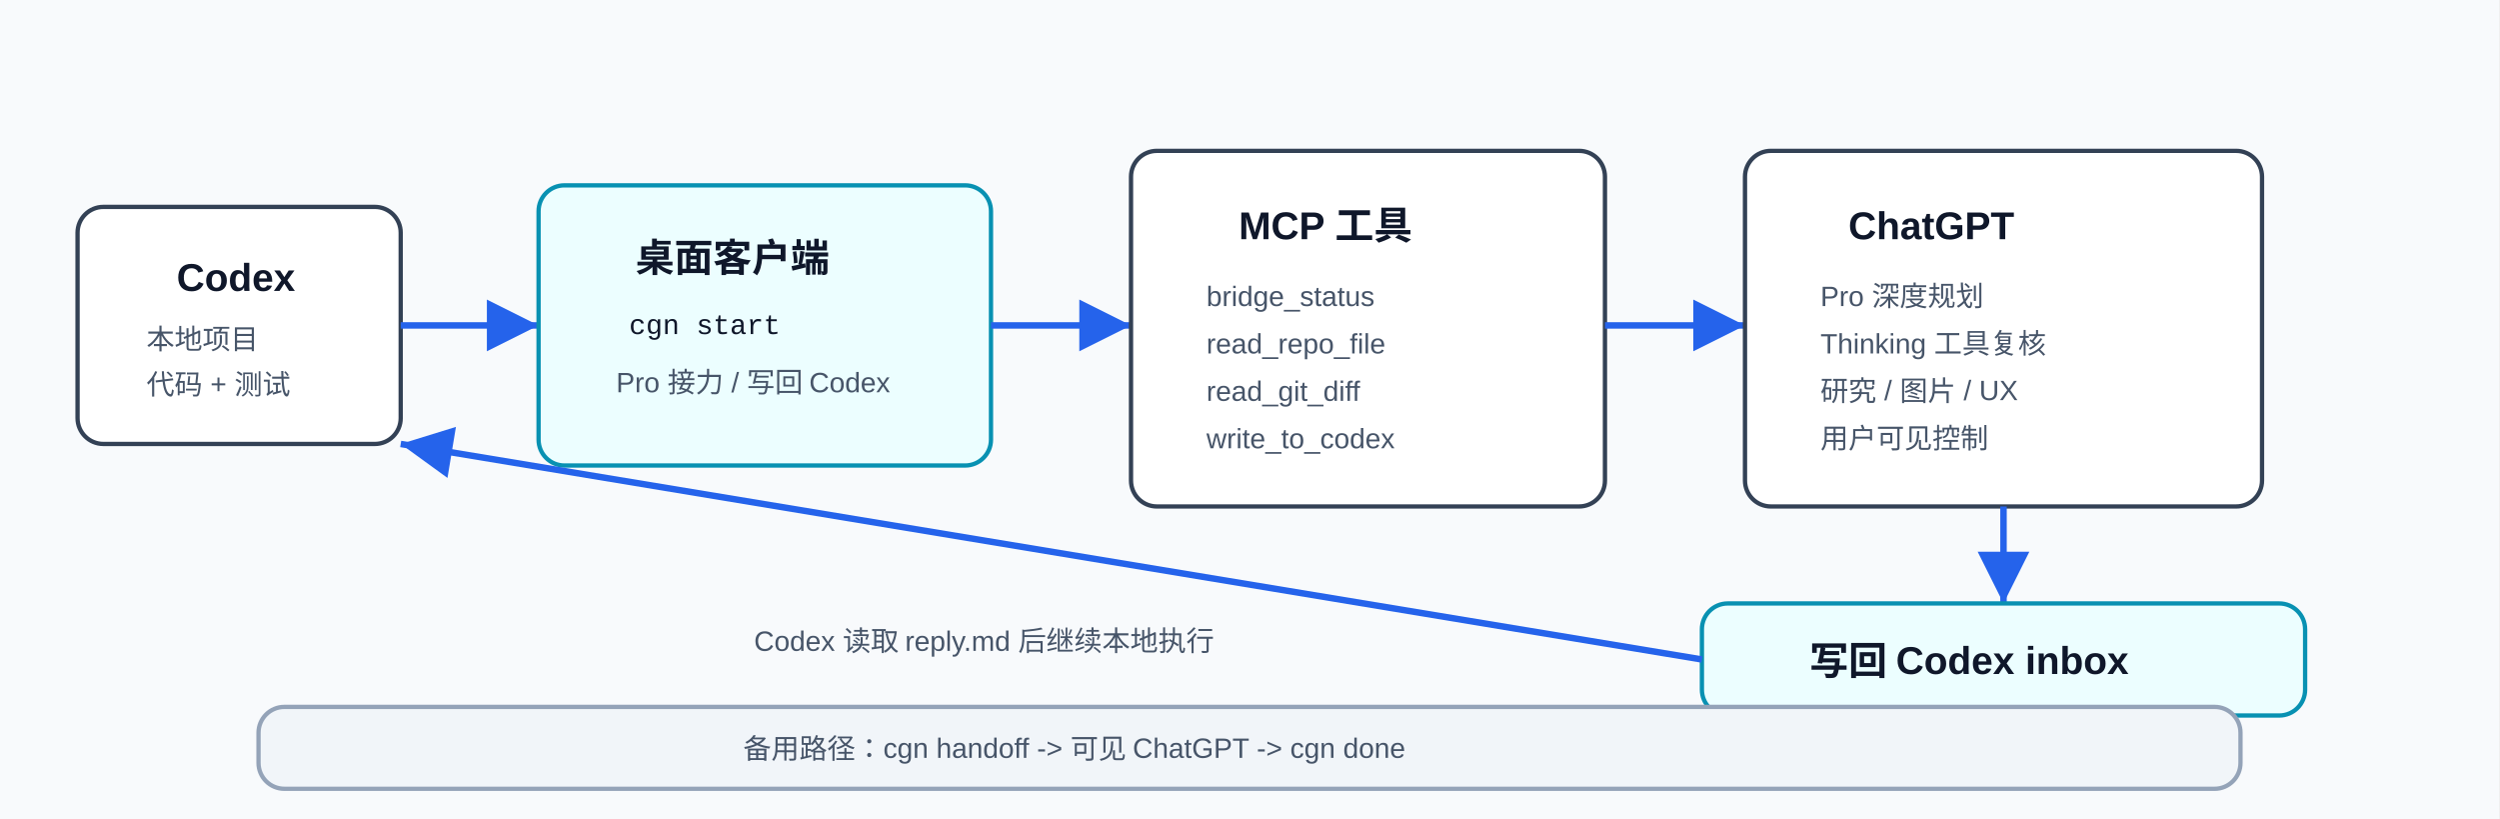
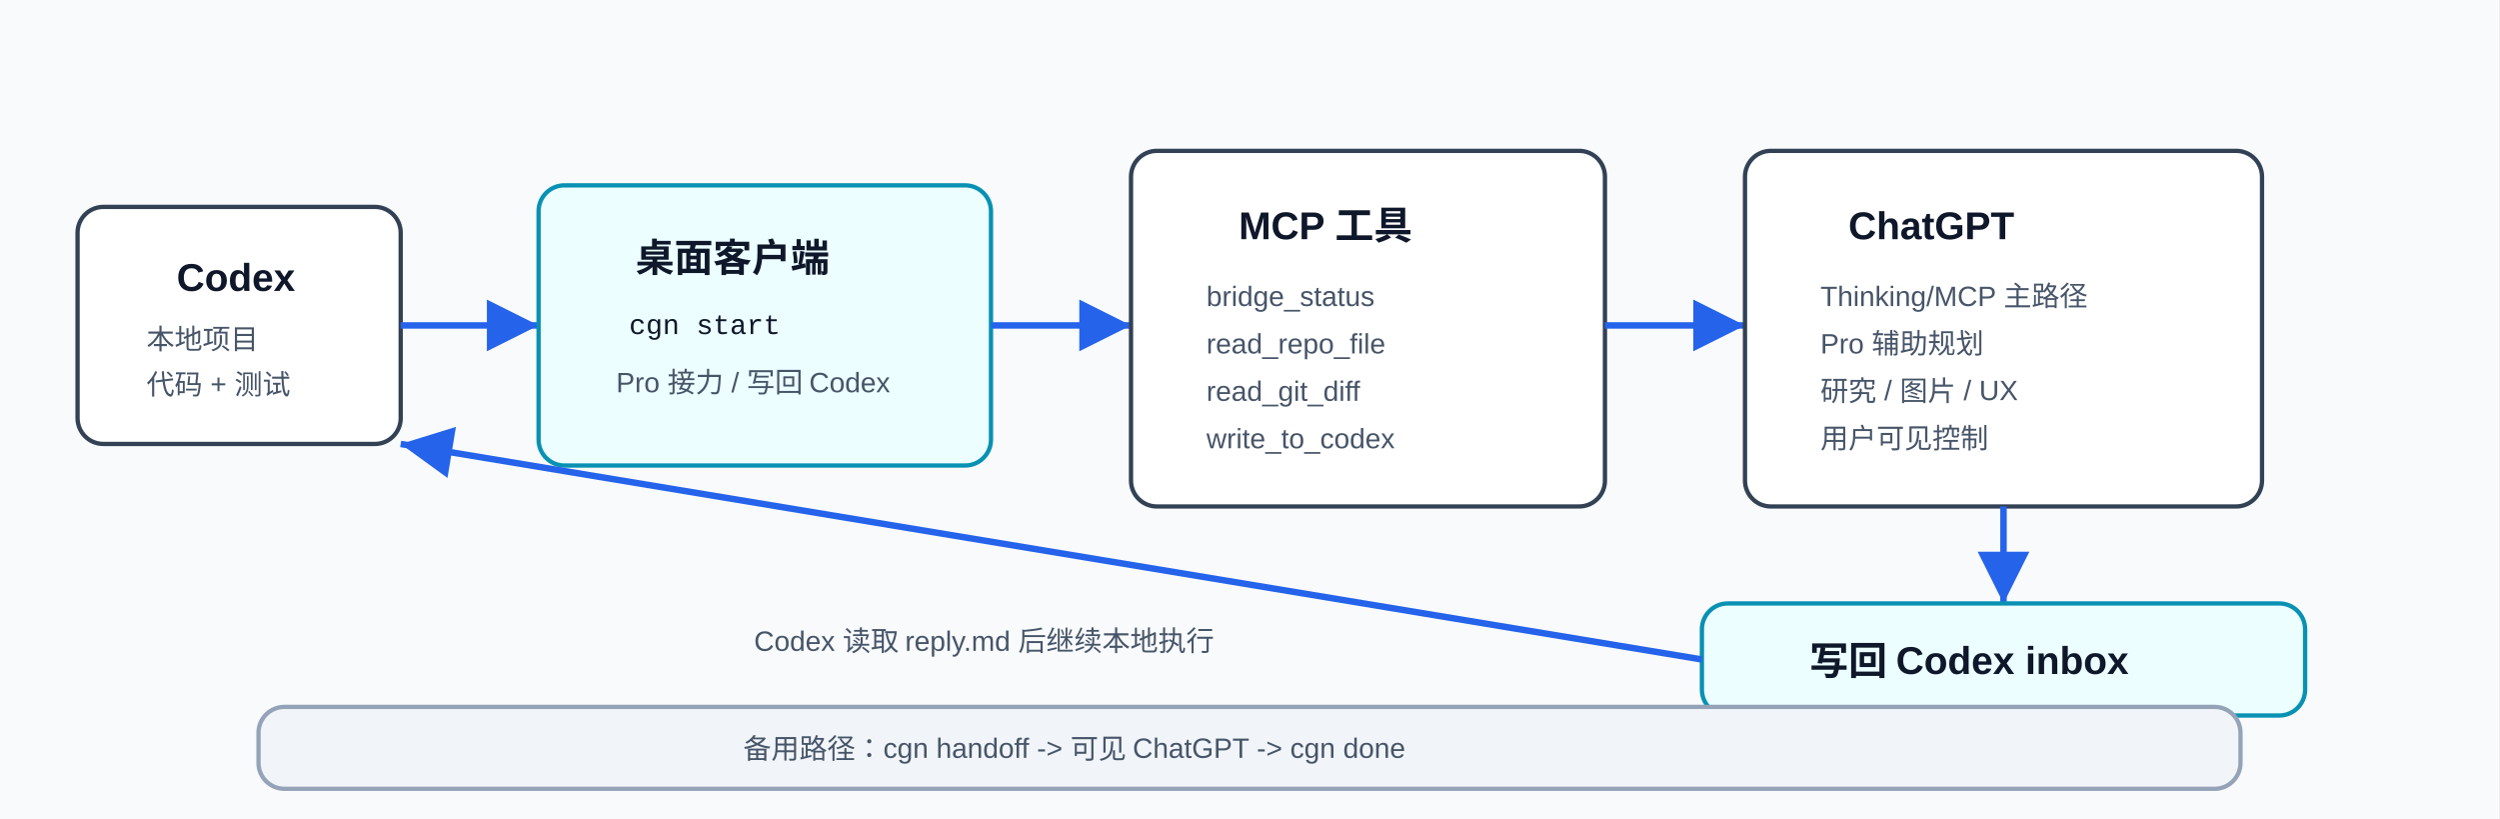
<svg xmlns="http://www.w3.org/2000/svg" width="1160" height="380" viewBox="0 0 1160 380" role="img" aria-labelledby="title desc">
  <defs>
    <style>
      .bg { fill: #f8fafc; }
      .box { fill: #ffffff; stroke: #334155; stroke-width: 2; rx: 12; }
      .accent { fill: #ecfeff; stroke: #0891b2; stroke-width: 2; rx: 12; }
      .soft { fill: #f1f5f9; stroke: #94a3b8; stroke-width: 2; rx: 12; }
      .text { fill: #0f172a; font-family: Arial, "Microsoft YaHei", sans-serif; font-size: 18px; font-weight: 700; }
      .sub { fill: #475569; font-family: Arial, "Microsoft YaHei", sans-serif; font-size: 13px; }
      .code { fill: #0f172a; font-family: Consolas, "Courier New", monospace; font-size: 13px; }
      .arrow { stroke: #2563eb; stroke-width: 3; marker-end: url(#arrow); }
      .fallback { stroke: #94a3b8; stroke-width: 3; stroke-dasharray: 8 8; marker-end: url(#arrow-soft); }
    </style>
    <marker id="arrow" markerWidth="12" markerHeight="12" refX="10" refY="6" orient="auto">
      <path d="M2,2 L10,6 L2,10 Z" fill="#2563eb" />
    </marker>
    <marker id="arrow-soft" markerWidth="12" markerHeight="12" refX="10" refY="6" orient="auto">
      <path d="M2,2 L10,6 L2,10 Z" fill="#94a3b8" />
    </marker>
  </defs>
  <rect class="bg" width="1160" height="380" />
  <rect class="box" x="36" y="96" width="150" height="110" />
  <text class="text" x="82" y="135">Codex</text>
  <text class="sub" x="68" y="162">本地项目</text>
  <text class="sub" x="68" y="183">代码 + 测试</text>
  <line class="arrow" x1="186" y1="151" x2="250" y2="151" />
  <rect class="accent" x="250" y="86" width="210" height="130" />
  <text class="text" x="295" y="126">桌面客户端</text>
  <text class="code" x="292" y="155">cgn start</text>
  <text class="sub" x="286" y="182">Pro 接力 / 写回 Codex</text>
  <line class="arrow" x1="460" y1="151" x2="525" y2="151" />
  <rect class="box" x="525" y="70" width="220" height="165" />
  <text class="text" x="575" y="111">MCP 工具</text>
  <text class="sub" x="560" y="142">bridge_status</text>
  <text class="sub" x="560" y="164">read_repo_file</text>
  <text class="sub" x="560" y="186">read_git_diff</text>
  <text class="sub" x="560" y="208">write_to_codex</text>
  <line class="arrow" x1="745" y1="151" x2="810" y2="151" />
  <rect class="box" x="810" y="70" width="240" height="165" />
  <text class="text" x="858" y="111">ChatGPT</text>
-   <text class="sub" x="845" y="142">Pro 深度规划</text>
-   <text class="sub" x="845" y="164">Thinking 工具复核</text>
+   <text class="sub" x="845" y="142">Thinking/MCP 主路径</text>
+   <text class="sub" x="845" y="164">Pro 辅助规划</text>
  <text class="sub" x="845" y="186">研究 / 图片 / UX</text>
  <text class="sub" x="845" y="208">用户可见控制</text>
  <line class="arrow" x1="930" y1="235" x2="930" y2="280" />
  <rect class="accent" x="790" y="280" width="280" height="52" />
  <text class="text" x="840" y="313">写回 Codex inbox</text>
  <line class="arrow" x1="790" y1="306" x2="186" y2="206" />
  <text class="sub" x="350" y="302">Codex 读取 reply.md 后继续本地执行</text>
  <rect class="soft" x="120" y="328" width="920" height="38" />
  <text class="sub" x="345" y="352">备用路径：cgn handoff -&gt; 可见 ChatGPT -&gt; cgn done</text>
</svg>
